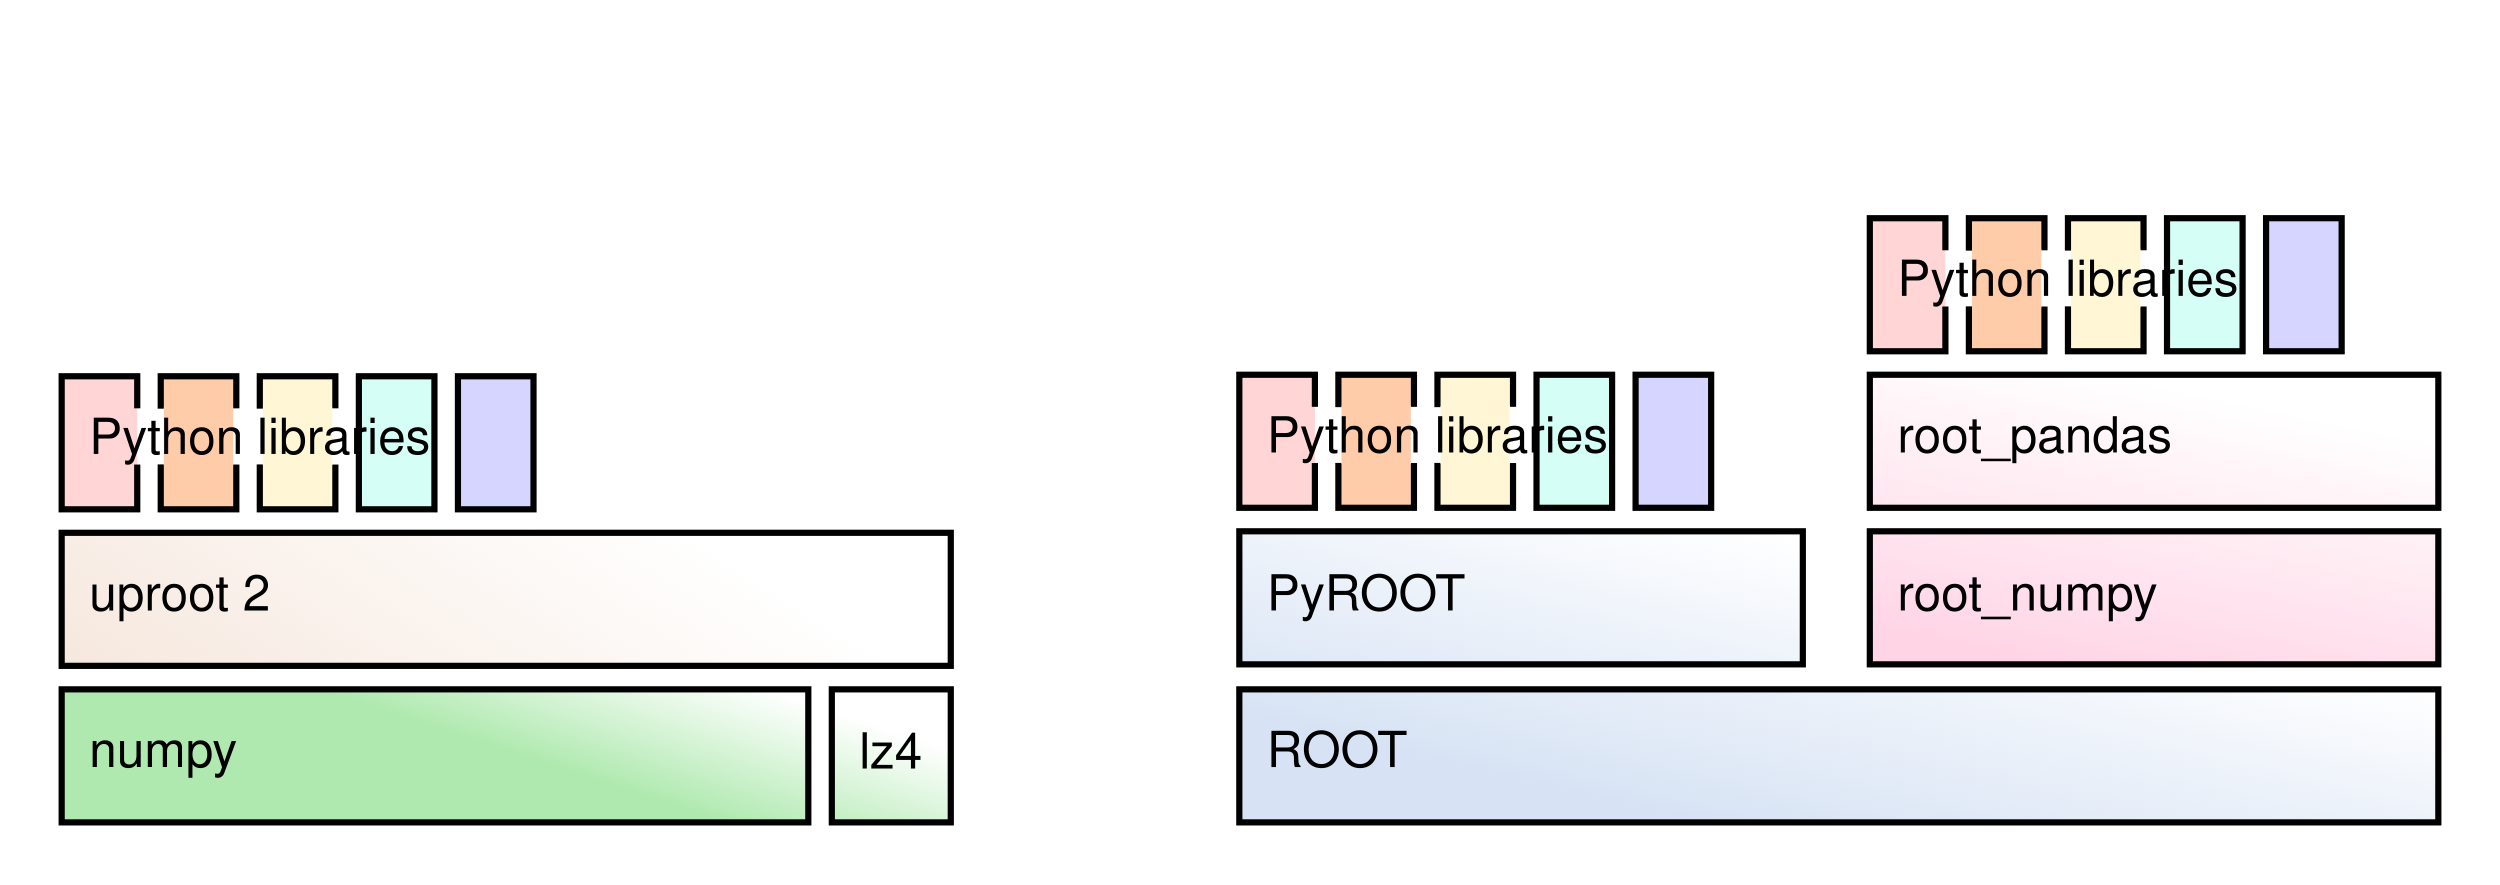
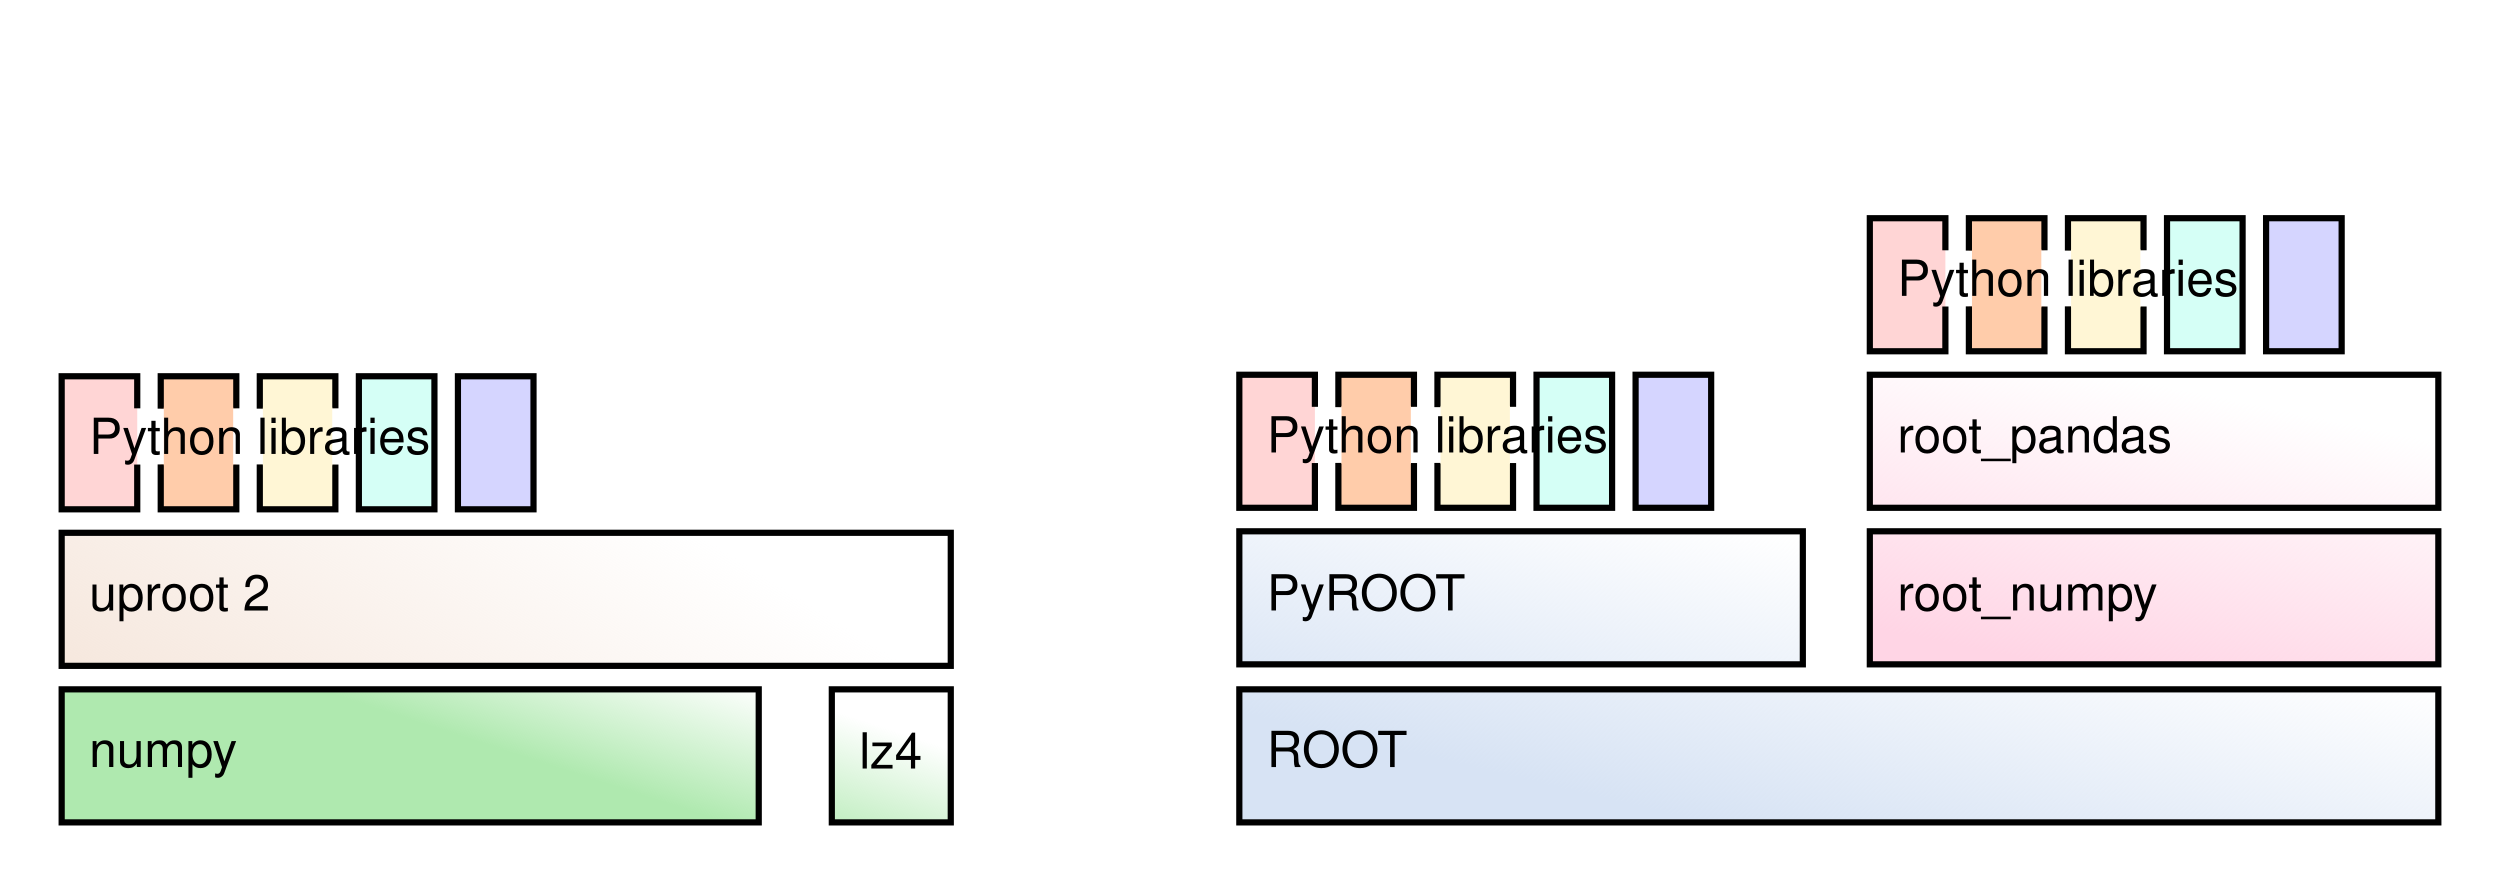
<svg xmlns="http://www.w3.org/2000/svg" xmlns:xlink="http://www.w3.org/1999/xlink" width="213.436mm" height="75.476mm" viewBox="0 0 213.436 75.476" version="1.1" id="svg8">
  <defs id="defs2">
    <linearGradient id="linearGradient1137">
      <stop style="stop-color:#ffd5e5;stop-opacity:1;" offset="0" id="stop1133" />
      <stop style="stop-color:#ffd5e5;stop-opacity:0;" offset="1" id="stop1135" />
    </linearGradient>
    <linearGradient id="linearGradient1127">
      <stop style="stop-color:#d7e3f4;stop-opacity:1;" offset="0" id="stop1123" />
      <stop style="stop-color:#d7e3f4;stop-opacity:0;" offset="1" id="stop1125" />
    </linearGradient>
    <linearGradient id="linearGradient928">
      <stop style="stop-color:#f4e3d7;stop-opacity:1;" offset="0" id="stop924" />
      <stop style="stop-color:#f4e3d7;stop-opacity:0;" offset="1" id="stop926" />
    </linearGradient>
    <linearGradient id="linearGradient897">
      <stop style="stop-color:#afe9af;stop-opacity:1;" offset="0" id="stop893" />
      <stop style="stop-color:#afe9af;stop-opacity:0;" offset="1" id="stop895" />
    </linearGradient>
    <linearGradient xlink:href="#linearGradient897" id="linearGradient899" x1="85.558" y1="199.568" x2="100.311" y2="153.813" gradientUnits="userSpaceOnUse" gradientTransform="translate(-45.32837)" />
    <linearGradient gradientTransform="matrix(3.779528,0,0,3.779528,-302.2573,-579.3418)" xlink:href="#linearGradient897" id="linearGradient899-6" x1="88.733" y1="178.401" x2="95.549" y2="153.549" gradientUnits="userSpaceOnUse" />
    <linearGradient xlink:href="#linearGradient928" id="linearGradient930" x1="60.804" y1="178.401" x2="64.679" y2="167.042" gradientUnits="userSpaceOnUse" />
    <linearGradient gradientTransform="matrix(3.779528,0,0,3.779528,-158.8111,-630.3419)" xlink:href="#linearGradient928" id="linearGradient930-7" x1="60.804" y1="178.401" x2="64.679" y2="167.042" gradientUnits="userSpaceOnUse" />
    <linearGradient xlink:href="#linearGradient928" id="linearGradient1033" gradientUnits="userSpaceOnUse" x1="71.628" y1="178.669" x2="96.083" y2="139.915" gradientTransform="translate(-45.32837)" />
    <linearGradient xlink:href="#linearGradient897" id="linearGradient1077" gradientUnits="userSpaceOnUse" x1="85.558" y1="199.568" x2="100.311" y2="153.813" gradientTransform="translate(-45.32837)" />
    <linearGradient xlink:href="#linearGradient1127" id="linearGradient1129" x1="153.269" y1="178.401" x2="159.128" y2="153.549" gradientUnits="userSpaceOnUse" gradientTransform="translate(-15.875)" />
    <linearGradient xlink:href="#linearGradient1127" id="linearGradient1131" x1="153.269" y1="178.401" x2="159.128" y2="153.549" gradientUnits="userSpaceOnUse" gradientTransform="translate(-15.875)" />
    <linearGradient xlink:href="#linearGradient1137" id="linearGradient1139" x1="166.688" y1="164.908" x2="171.79" y2="140.184" gradientUnits="userSpaceOnUse" />
    <linearGradient xlink:href="#linearGradient1137" id="linearGradient1141" x1="166.688" y1="164.908" x2="171.79" y2="140.184" gradientUnits="userSpaceOnUse" />
    <linearGradient xlink:href="#linearGradient1127" id="linearGradient1399" gradientUnits="userSpaceOnUse" gradientTransform="translate(-15.875)" x1="153.269" y1="178.401" x2="159.128" y2="153.549" />
    <linearGradient xlink:href="#linearGradient1137" id="linearGradient1401" gradientUnits="userSpaceOnUse" x1="166.688" y1="164.908" x2="171.79" y2="140.184" />
    <linearGradient xlink:href="#linearGradient1137" id="linearGradient1403" gradientUnits="userSpaceOnUse" x1="166.688" y1="164.908" x2="171.79" y2="140.184" />
    <linearGradient xlink:href="#linearGradient897" id="linearGradient1437" gradientUnits="userSpaceOnUse" gradientTransform="translate(-45.32837)" x1="98.931" y1="191.766" x2="102.635" y2="180.407" />
    <linearGradient xlink:href="#linearGradient1127" id="linearGradient1506" gradientUnits="userSpaceOnUse" gradientTransform="translate(-15.875)" x1="153.269" y1="178.401" x2="159.128" y2="153.549" />
    <linearGradient xlink:href="#linearGradient1137" id="linearGradient1508" gradientUnits="userSpaceOnUse" x1="166.688" y1="164.908" x2="171.79" y2="140.184" />
    <linearGradient xlink:href="#linearGradient928" id="linearGradient1516" gradientUnits="userSpaceOnUse" gradientTransform="translate(-45.32837,26.85847)" x1="71.628" y1="178.669" x2="96.083" y2="139.915" />
    <linearGradient xlink:href="#linearGradient897" id="linearGradient918" gradientUnits="userSpaceOnUse" gradientTransform="translate(-45.32838,26.85847)" x1="98.931" y1="164.908" x2="102.635" y2="153.549" />
  </defs>
  <g id="layer1" transform="translate(8.309612,-108.1901)">
    <g id="g1498">
      <path id="rect1079" d="M 97.497,167.042 H 199.862 v 11.359 H 97.497 Z" style="opacity:1;vector-effect:none;fill:url(#linearGradient1399);fill-opacity:1;fill-rule:evenodd;stroke:#000000;stroke-width:0.529;stroke-linecap:butt;stroke-linejoin:miter;stroke-miterlimit:4;stroke-dasharray:none;stroke-dashoffset:0;stroke-opacity:1" />
      <text xml:space="preserve" style="font-style:normal;font-variant:normal;font-weight:normal;font-stretch:normal;font-size:4.233px;line-height:1.25;font-family:'Nimbus Sans L';-inkscape-font-specification:'Nimbus Sans L';text-align:start;letter-spacing:0px;word-spacing:0px;text-anchor:start;fill:#000000;fill-opacity:1;stroke:none;stroke-width:0.265" x="99.847" y="173.674" id="text1083">
        <tspan id="tspan1081" x="99.847" y="173.674" style="stroke-width:0.265">ROOT</tspan>
      </text>
      <rect style="opacity:1;vector-effect:none;fill:url(#linearGradient1506);fill-opacity:1;fill-rule:evenodd;stroke:#000000;stroke-width:0.529;stroke-linecap:butt;stroke-linejoin:miter;stroke-miterlimit:4;stroke-dasharray:none;stroke-dashoffset:0;stroke-opacity:1" id="rect1087" width="48.109" height="11.359" x="97.497" y="153.549" />
      <text id="text1091" y="160.31" x="99.847" style="font-style:normal;font-variant:normal;font-weight:normal;font-stretch:normal;font-size:4.233px;line-height:1.25;font-family:'Nimbus Sans L';-inkscape-font-specification:'Nimbus Sans L';text-align:start;letter-spacing:0px;word-spacing:0px;text-anchor:start;fill:#000000;fill-opacity:1;stroke:none;stroke-width:0.265" xml:space="preserve">
        <tspan style="stroke-width:0.265" y="160.31" x="99.847" id="tspan1089">PyROOT</tspan>
      </text>
      <path id="rect1095" d="m 151.325,153.549 h 48.537 v 11.359 h -48.537 z" style="opacity:1;vector-effect:none;fill:url(#linearGradient1401);fill-opacity:1;fill-rule:evenodd;stroke:#000000;stroke-width:0.529;stroke-linecap:butt;stroke-linejoin:miter;stroke-miterlimit:4;stroke-dasharray:none;stroke-dashoffset:0;stroke-opacity:1" />
      <text xml:space="preserve" style="font-style:normal;font-variant:normal;font-weight:normal;font-stretch:normal;font-size:4.233px;line-height:1.25;font-family:'Nimbus Sans L';-inkscape-font-specification:'Nimbus Sans L';text-align:start;letter-spacing:0px;word-spacing:0px;text-anchor:start;fill:#000000;fill-opacity:1;stroke:none;stroke-width:0.265" x="153.676" y="160.31" id="text1109">
        <tspan id="tspan1107" x="153.676" y="160.31" style="stroke-width:0.265">root_numpy</tspan>
      </text>
      <path id="rect1111" d="m 151.325,140.184 h 48.537 v 11.359 h -48.537 z" style="opacity:1;vector-effect:none;fill:url(#linearGradient1508);fill-opacity:1;fill-rule:evenodd;stroke:#000000;stroke-width:0.529;stroke-linecap:butt;stroke-linejoin:miter;stroke-miterlimit:4;stroke-dasharray:none;stroke-dashoffset:0;stroke-opacity:1" />
      <text xml:space="preserve" style="font-style:normal;font-variant:normal;font-weight:normal;font-stretch:normal;font-size:4.233px;line-height:1.25;font-family:'Nimbus Sans L';-inkscape-font-specification:'Nimbus Sans L';text-align:start;letter-spacing:0px;word-spacing:0px;text-anchor:start;fill:#000000;fill-opacity:1;stroke:none;stroke-width:0.265" x="153.676" y="146.816" id="text1115">
        <tspan id="tspan1113" x="153.676" y="146.816" style="stroke-width:0.265">root_pandas</tspan>
      </text>
      <path id="path1339" d="m 103.949,147.722 v 3.821 h -6.452 v -3.832 -4.761 -2.766 h 6.452 v 2.738" style="opacity:1;vector-effect:none;fill:#ffd5d5;fill-opacity:1;fill-rule:evenodd;stroke:#000000;stroke-width:0.529;stroke-linecap:butt;stroke-linejoin:miter;stroke-miterlimit:4;stroke-dasharray:none;stroke-dashoffset:0;stroke-opacity:1" />
      <path id="path1341" d="m 114.412,142.95 v -2.766 h 6.452 v 2.738 m 0,4.8 v 3.821 h -6.452 v -3.832" style="opacity:1;vector-effect:none;fill:#fff6d5;fill-opacity:1;fill-rule:evenodd;stroke:#000000;stroke-width:0.529;stroke-linecap:butt;stroke-linejoin:miter;stroke-miterlimit:4;stroke-dasharray:none;stroke-dashoffset:0;stroke-opacity:1" />
      <path style="opacity:1;vector-effect:none;fill:#ffccaa;fill-opacity:1;fill-rule:evenodd;stroke:#000000;stroke-width:0.529;stroke-linecap:butt;stroke-linejoin:miter;stroke-miterlimit:4;stroke-dasharray:none;stroke-dashoffset:0;stroke-opacity:1" d="m 112.406,147.722 v 3.821 h -6.452 v -3.832 m 0,-4.761 v -2.766 h 6.452 v 2.738" id="path1345" />
      <path style="opacity:1;vector-effect:none;fill:#d5fff6;fill-opacity:1;fill-rule:evenodd;stroke:#000000;stroke-width:0.529;stroke-linecap:butt;stroke-linejoin:miter;stroke-miterlimit:4;stroke-dasharray:none;stroke-dashoffset:0;stroke-opacity:1" d="m 122.87,140.184 h 6.452 v 11.359 h -6.452 z" id="path1347" />
      <path style="opacity:1;vector-effect:none;fill:#ffccaa;fill-opacity:1;fill-rule:evenodd;stroke:none;stroke-width:0.529;stroke-linecap:butt;stroke-linejoin:miter;stroke-miterlimit:4;stroke-dasharray:none;stroke-dashoffset:0;stroke-opacity:1" d="m 106.219,142.843 h 5.92 v 4.953 h -5.92 z" id="path1349" />
      <path style="opacity:1;vector-effect:none;fill:#d5d5ff;fill-opacity:1;fill-rule:evenodd;stroke:#000000;stroke-width:0.529;stroke-linecap:butt;stroke-linejoin:miter;stroke-miterlimit:4;stroke-dasharray:none;stroke-dashoffset:0;stroke-opacity:1" d="m 131.328,140.184 h 6.452 v 11.359 h -6.452 z" id="path1351" />
      <path id="path1353" d="m 114.677,142.843 h 5.92 v 4.953 h -5.92 z" style="opacity:1;vector-effect:none;fill:#fff6d5;fill-opacity:1;fill-rule:evenodd;stroke:none;stroke-width:0.529;stroke-linecap:butt;stroke-linejoin:miter;stroke-miterlimit:4;stroke-dasharray:none;stroke-dashoffset:0;stroke-opacity:1" />
      <text id="text1357" y="146.816" x="99.847" style="font-style:normal;font-variant:normal;font-weight:normal;font-stretch:normal;font-size:4.233px;line-height:1.25;font-family:'Nimbus Sans L';-inkscape-font-specification:'Nimbus Sans L';text-align:start;letter-spacing:0px;word-spacing:0px;text-anchor:start;fill:#000000;fill-opacity:1;stroke:none;stroke-width:0.265" xml:space="preserve">
        <tspan style="stroke-width:0.265" y="146.816" x="99.847" id="tspan1355">Python libraries</tspan>
      </text>
      <path style="opacity:1;vector-effect:none;fill:#ffd5d5;fill-opacity:1;fill-rule:evenodd;stroke:#000000;stroke-width:0.529;stroke-linecap:butt;stroke-linejoin:miter;stroke-miterlimit:4;stroke-dasharray:none;stroke-dashoffset:0;stroke-opacity:1" d="m 157.777,134.358 v 3.821 h -6.452 v -3.832 -4.761 -2.766 h 6.452 v 2.738" id="path1378" />
      <path style="opacity:1;vector-effect:none;fill:#fff6d5;fill-opacity:1;fill-rule:evenodd;stroke:#000000;stroke-width:0.529;stroke-linecap:butt;stroke-linejoin:miter;stroke-miterlimit:4;stroke-dasharray:none;stroke-dashoffset:0;stroke-opacity:1" d="m 168.241,129.585 v -2.766 h 6.452 v 2.738 m 0,4.8 v 3.821 h -6.452 v -3.832" id="path1380" />
      <path id="path1382" d="m 166.235,134.358 v 3.821 h -6.452 v -3.832 m 0,-4.761 v -2.766 h 6.452 v 2.738" style="opacity:1;vector-effect:none;fill:#ffccaa;fill-opacity:1;fill-rule:evenodd;stroke:#000000;stroke-width:0.529;stroke-linecap:butt;stroke-linejoin:miter;stroke-miterlimit:4;stroke-dasharray:none;stroke-dashoffset:0;stroke-opacity:1" />
      <path id="path1384" d="m 176.698,126.819 h 6.452 v 11.359 h -6.452 z" style="opacity:1;vector-effect:none;fill:#d5fff6;fill-opacity:1;fill-rule:evenodd;stroke:#000000;stroke-width:0.529;stroke-linecap:butt;stroke-linejoin:miter;stroke-miterlimit:4;stroke-dasharray:none;stroke-dashoffset:0;stroke-opacity:1" />
      <path id="path1386" d="m 160.047,129.478 h 5.92 v 4.953 h -5.92 z" style="opacity:1;vector-effect:none;fill:#ffccaa;fill-opacity:1;fill-rule:evenodd;stroke:none;stroke-width:0.529;stroke-linecap:butt;stroke-linejoin:miter;stroke-miterlimit:4;stroke-dasharray:none;stroke-dashoffset:0;stroke-opacity:1" />
      <path id="path1388" d="m 185.156,126.819 h 6.452 v 11.359 h -6.452 z" style="opacity:1;vector-effect:none;fill:#d5d5ff;fill-opacity:1;fill-rule:evenodd;stroke:#000000;stroke-width:0.529;stroke-linecap:butt;stroke-linejoin:miter;stroke-miterlimit:4;stroke-dasharray:none;stroke-dashoffset:0;stroke-opacity:1" />
      <path style="opacity:1;vector-effect:none;fill:#fff6d5;fill-opacity:1;fill-rule:evenodd;stroke:none;stroke-width:0.529;stroke-linecap:butt;stroke-linejoin:miter;stroke-miterlimit:4;stroke-dasharray:none;stroke-dashoffset:0;stroke-opacity:1" d="m 168.505,129.478 h 5.92 v 4.953 h -5.92 z" id="path1390" />
      <text xml:space="preserve" style="font-style:normal;font-variant:normal;font-weight:normal;font-stretch:normal;font-size:4.233px;line-height:1.25;font-family:'Nimbus Sans L';-inkscape-font-specification:'Nimbus Sans L';text-align:start;letter-spacing:0px;word-spacing:0px;text-anchor:start;fill:#000000;fill-opacity:1;stroke:none;stroke-width:0.265" x="153.676" y="133.451" id="text1394">
        <tspan id="tspan1392" x="153.676" y="133.451" style="stroke-width:0.265">Python libraries</tspan>
      </text>
    </g>
    <g id="g1466" transform="translate(0,-13.36469)">
-       <rect y="180.407" x="-3.045" height="11.359" width="63.745" id="rect1407" style="opacity:1;vector-effect:none;fill:url(#linearGradient1437);fill-opacity:1;fill-rule:evenodd;stroke:#000000;stroke-width:0.529;stroke-linecap:butt;stroke-linejoin:miter;stroke-miterlimit:4;stroke-dasharray:none;stroke-dashoffset:0;stroke-opacity:1" />
+       <rect y="180.407" x="-3.045" height="11.359" width="59.512" id="rect1407" style="opacity:1;vector-effect:none;fill:url(#linearGradient1437);fill-opacity:1;fill-rule:evenodd;stroke:#000000;stroke-width:0.529;stroke-linecap:butt;stroke-linejoin:miter;stroke-miterlimit:4;stroke-dasharray:none;stroke-dashoffset:0;stroke-opacity:1" />
      <rect style="opacity:1;vector-effect:none;fill:url(#linearGradient918);fill-opacity:1;fill-rule:evenodd;stroke:#000000;stroke-width:0.529;stroke-linecap:butt;stroke-linejoin:miter;stroke-miterlimit:4;stroke-dasharray:none;stroke-dashoffset:0;stroke-opacity:1" id="rect912" width="10.156" height="11.359" x="62.706" y="180.407" />
      <rect y="167.042" x="-3.045" height="11.359" width="75.907" id="rect1510" style="opacity:1;vector-effect:none;fill:url(#linearGradient1516);fill-opacity:1;fill-rule:evenodd;stroke:#000000;stroke-width:0.529;stroke-linecap:butt;stroke-linejoin:miter;stroke-miterlimit:4;stroke-dasharray:none;stroke-dashoffset:0;stroke-opacity:1" />
      <text xml:space="preserve" style="font-style:normal;font-variant:normal;font-weight:normal;font-stretch:normal;font-size:4.233px;line-height:1.25;font-family:'Nimbus Sans L';-inkscape-font-specification:'Nimbus Sans L';text-align:start;letter-spacing:0px;word-spacing:0px;text-anchor:start;fill:#000000;fill-opacity:1;stroke:none;stroke-width:0.265" x="-0.694" y="173.674" id="text1514">
        <tspan id="tspan1512" x="-0.694" y="173.674" style="stroke-width:0.265">uproot 2</tspan>
      </text>
      <path style="opacity:1;vector-effect:none;fill:#ffd5d5;fill-opacity:1;fill-rule:evenodd;stroke:#000000;stroke-width:0.529;stroke-linecap:butt;stroke-linejoin:miter;stroke-miterlimit:4;stroke-dasharray:none;stroke-dashoffset:0;stroke-opacity:1" d="m 3.407,161.216 v 3.821 h -6.452 v -3.832 -4.761 -2.766 h 6.452 v 2.738" id="path1238" />
      <path style="opacity:1;vector-effect:none;fill:#fff6d5;fill-opacity:1;fill-rule:evenodd;stroke:#000000;stroke-width:0.529;stroke-linecap:butt;stroke-linejoin:miter;stroke-miterlimit:4;stroke-dasharray:none;stroke-dashoffset:0;stroke-opacity:1" d="m 13.87,156.444 v -2.766 h 6.452 v 2.738 m 0,4.8 v 3.821 h -6.452 v -3.832" id="path1263" />
      <path id="rect1191" d="m 11.865,161.216 v 3.821 H 5.413 v -3.832 m 0,-4.761 v -2.766 H 11.865 v 2.738" style="opacity:1;vector-effect:none;fill:#ffccaa;fill-opacity:1;fill-rule:evenodd;stroke:#000000;stroke-width:0.529;stroke-linecap:butt;stroke-linejoin:miter;stroke-miterlimit:4;stroke-dasharray:none;stroke-dashoffset:0;stroke-opacity:1" />
      <path id="rect1205" d="m 22.328,153.678 h 6.452 v 11.359 h -6.452 z" style="opacity:1;vector-effect:none;fill:#d5fff6;fill-opacity:1;fill-rule:evenodd;stroke:#000000;stroke-width:0.529;stroke-linecap:butt;stroke-linejoin:miter;stroke-miterlimit:4;stroke-dasharray:none;stroke-dashoffset:0;stroke-opacity:1" />
      <path id="rect1281" d="m 5.677,156.336 h 5.92 v 4.953 H 5.677 Z" style="opacity:1;vector-effect:none;fill:#ffccaa;fill-opacity:1;fill-rule:evenodd;stroke:none;stroke-width:0.529;stroke-linecap:butt;stroke-linejoin:miter;stroke-miterlimit:4;stroke-dasharray:none;stroke-dashoffset:0;stroke-opacity:1" />
      <path id="rect1213" d="m 30.786,153.678 h 6.452 v 11.359 h -6.452 z" style="opacity:1;vector-effect:none;fill:#d5d5ff;fill-opacity:1;fill-rule:evenodd;stroke:#000000;stroke-width:0.529;stroke-linecap:butt;stroke-linejoin:miter;stroke-miterlimit:4;stroke-dasharray:none;stroke-dashoffset:0;stroke-opacity:1" />
      <path style="opacity:1;vector-effect:none;fill:#fff6d5;fill-opacity:1;fill-rule:evenodd;stroke:none;stroke-width:0.529;stroke-linecap:butt;stroke-linejoin:miter;stroke-miterlimit:4;stroke-dasharray:none;stroke-dashoffset:0;stroke-opacity:1" d="m 14.135,156.336 h 5.92 v 4.953 H 14.135 Z" id="path1315" />
      <text xml:space="preserve" style="font-style:normal;font-variant:normal;font-weight:normal;font-stretch:normal;font-size:4.233px;line-height:1.25;font-family:'Nimbus Sans L';-inkscape-font-specification:'Nimbus Sans L';text-align:start;letter-spacing:0px;word-spacing:0px;text-anchor:start;fill:#000000;fill-opacity:1;stroke:none;stroke-width:0.265" x="-0.694" y="160.31" id="text1229">
        <tspan id="tspan1227" x="-0.694" y="160.31" style="stroke-width:0.265">Python libraries</tspan>
      </text>
      <text xml:space="preserve" style="font-style:normal;font-variant:normal;font-weight:normal;font-stretch:normal;font-size:4.233px;line-height:1.25;font-family:'Nimbus Sans L';-inkscape-font-specification:'Nimbus Sans L';text-align:start;letter-spacing:0px;word-spacing:0px;text-anchor:start;fill:#000000;fill-opacity:1;stroke:none;stroke-width:0.265" x="-0.694" y="187.039" id="text1411">
        <tspan id="tspan1409" x="-0.694" y="187.039" style="stroke-width:0.265">numpy</tspan>
      </text>
      <text id="text916" y="187.168" x="65.056" style="font-style:normal;font-variant:normal;font-weight:normal;font-stretch:normal;font-size:4.233px;line-height:1.25;font-family:'Nimbus Sans L';-inkscape-font-specification:'Nimbus Sans L';text-align:start;letter-spacing:0px;word-spacing:0px;text-anchor:start;fill:#000000;fill-opacity:1;stroke:none;stroke-width:0.265" xml:space="preserve">
        <tspan style="stroke-width:0.265" y="187.168" x="65.056" id="tspan914">lz4</tspan>
      </text>
    </g>
  </g>
</svg>
